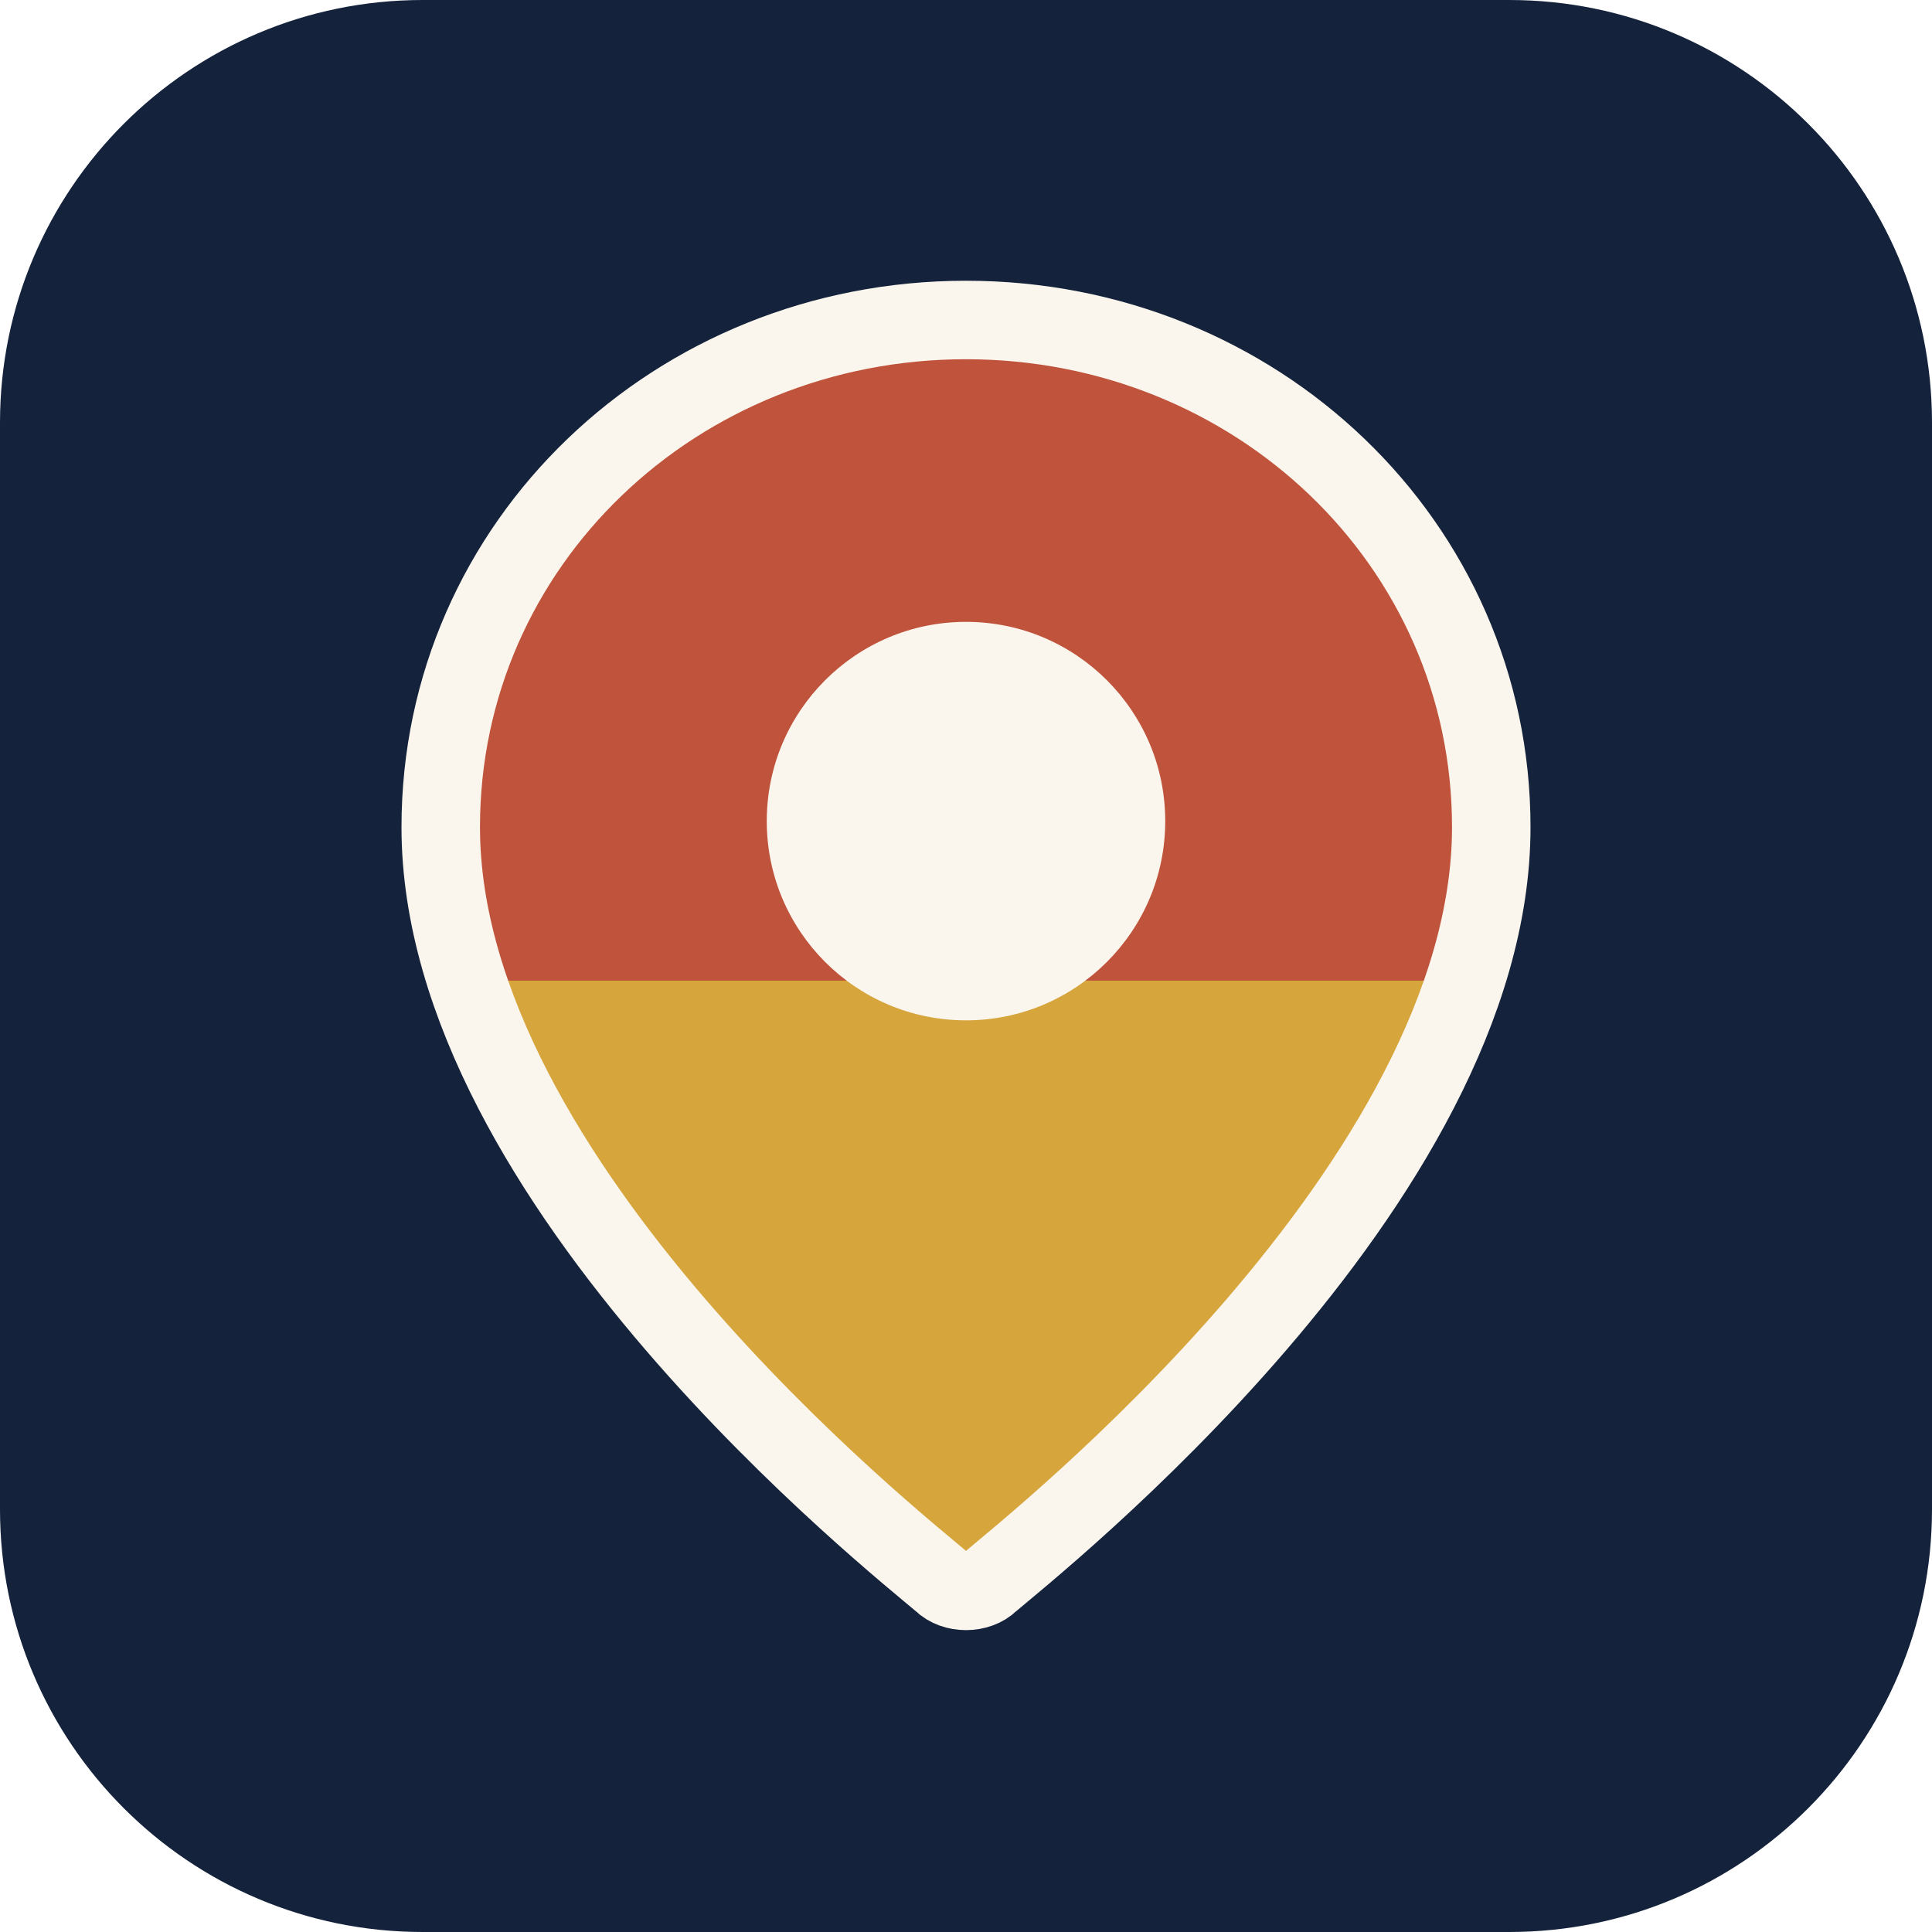
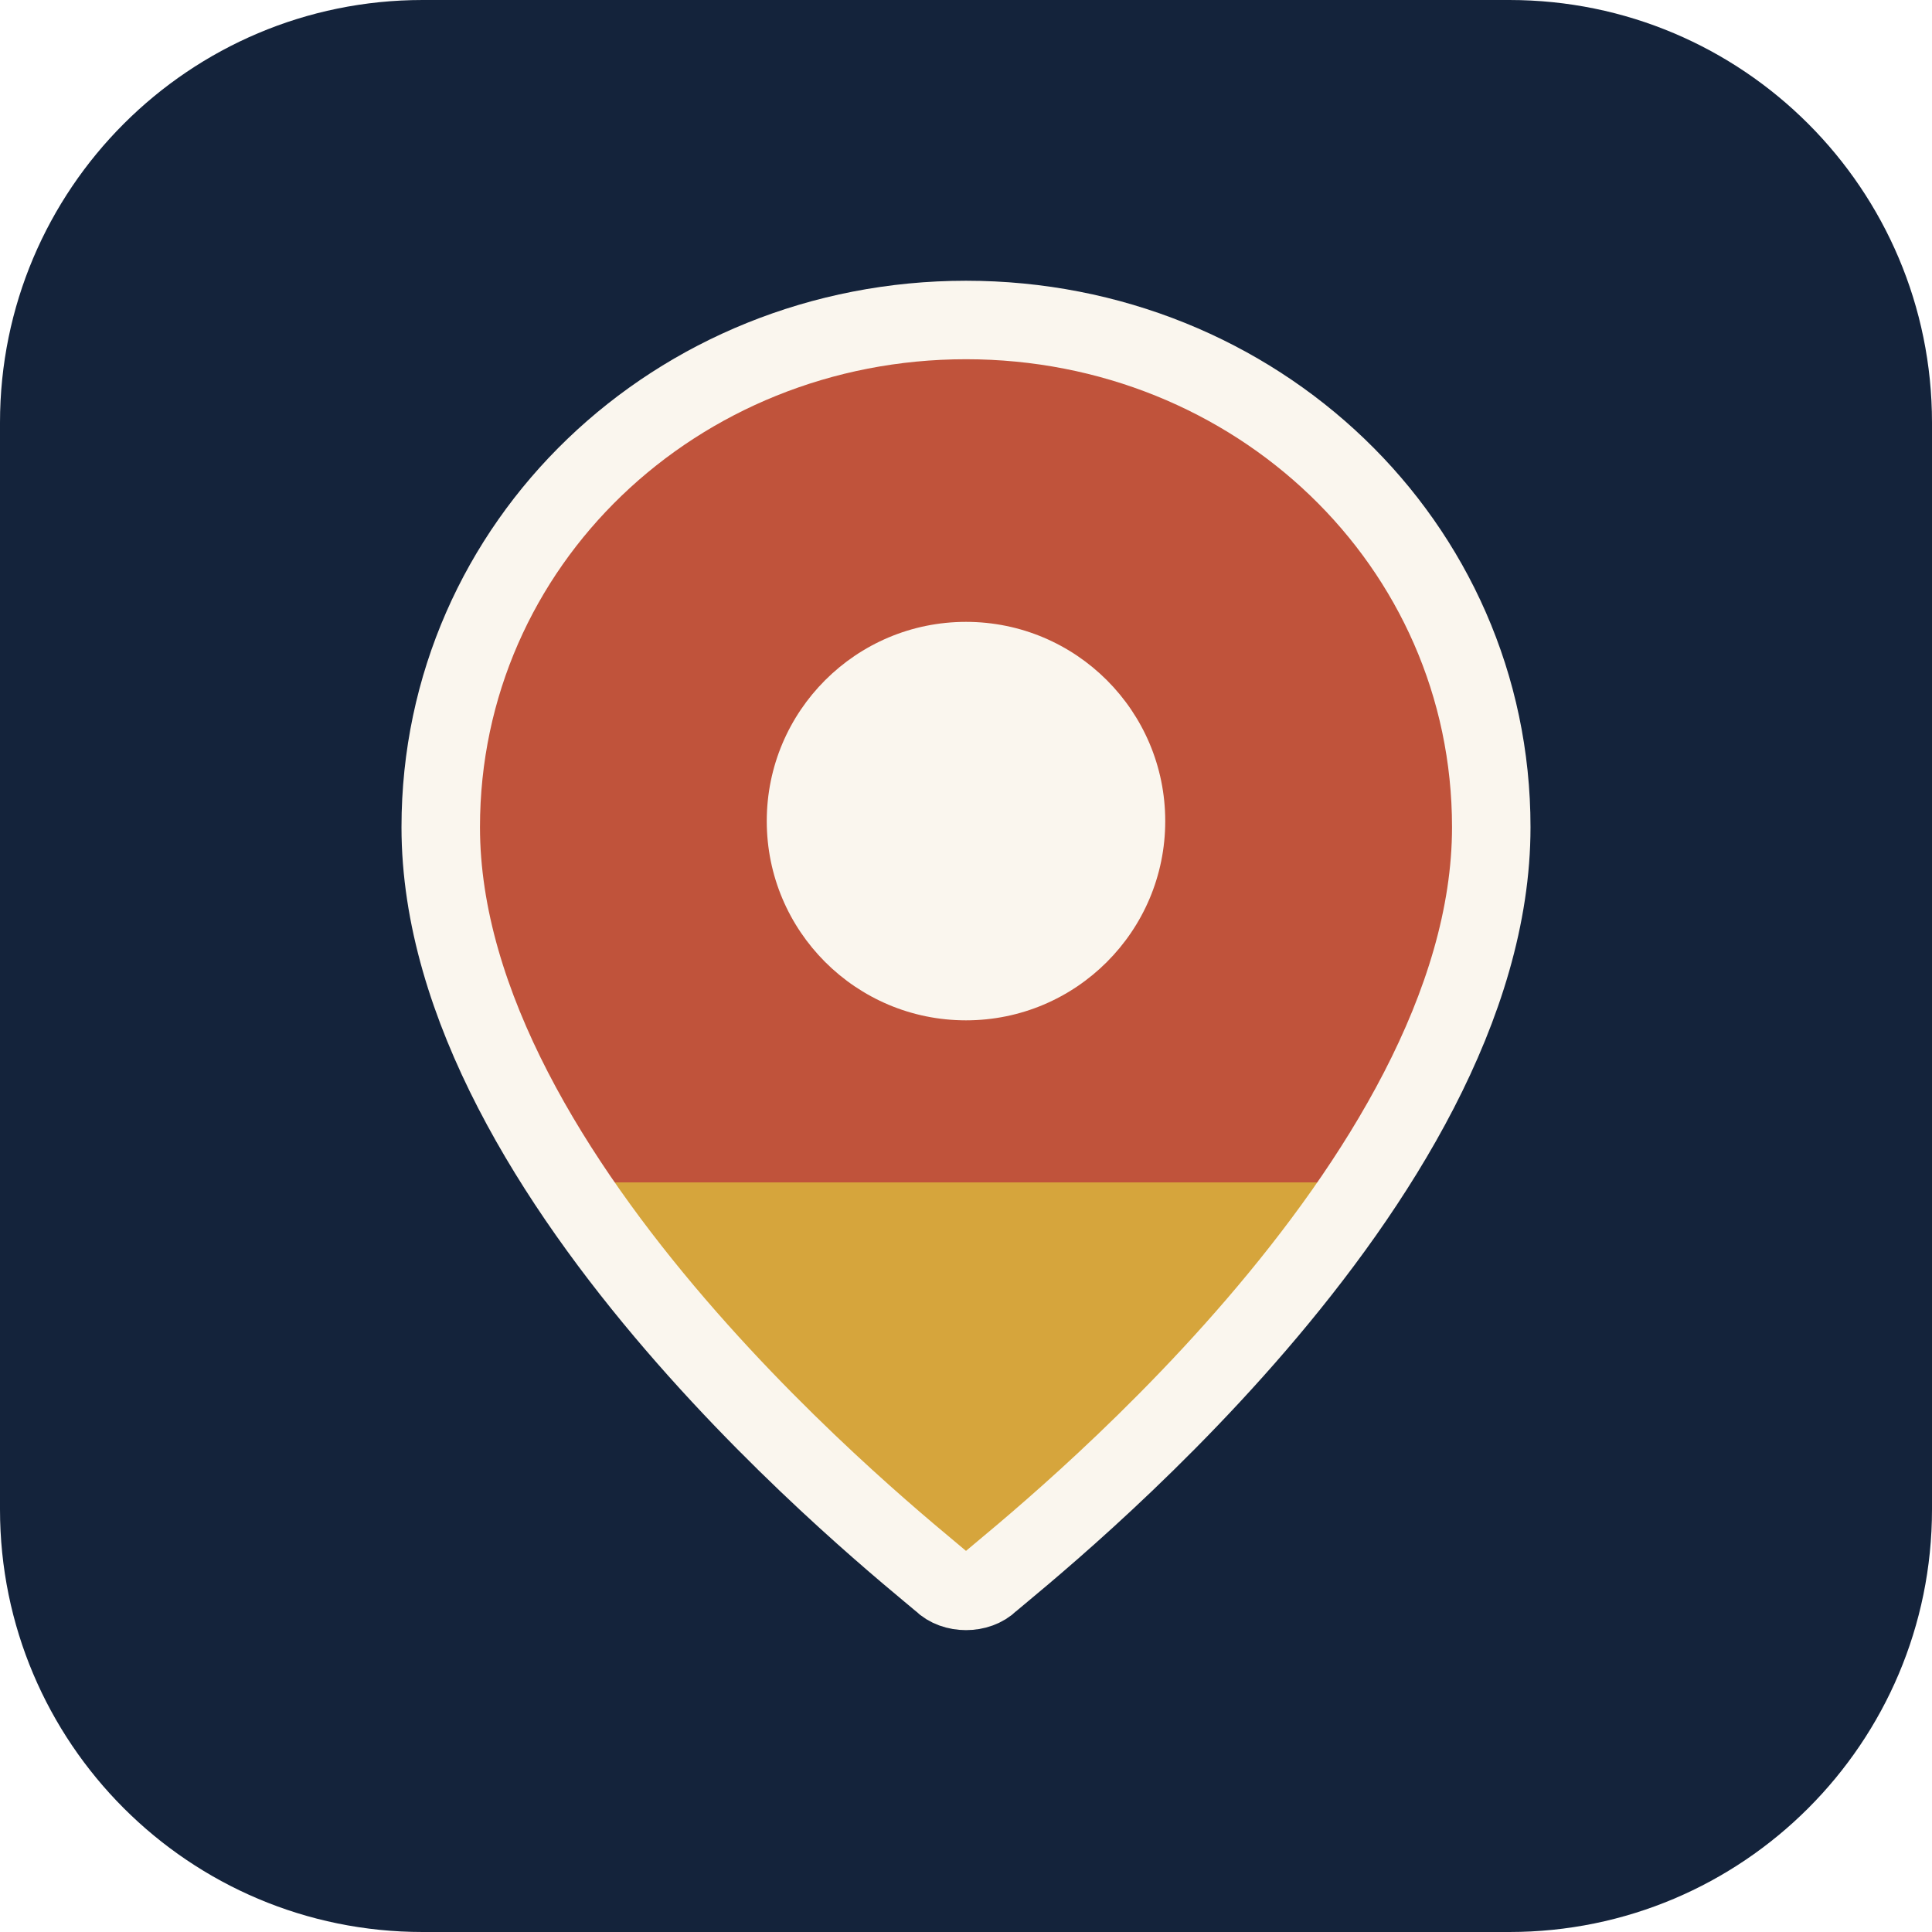
<svg xmlns="http://www.w3.org/2000/svg" viewBox="0 0 32 32" role="img" aria-label="Cuenca Maps">
  <defs>
-     <linearGradient id="cuencaFlag" x1="0" y1="0" x2="0" y2="1">
+     <linearGradient id="cuencaFlag" gradientUnits="userSpaceOnUse" x1="16" y1="5.3" x2="16" y2="26.3">
      <stop offset="0%" stop-color="#c0533b" />
-       <stop offset="52%" stop-color="#c0533b" />
-       <stop offset="52%" stop-color="#d6a53c" />
+       <stop offset="68%" stop-color="#c0533b" />
+       <stop offset="68%" stop-color="#d6a53c" />
      <stop offset="100%" stop-color="#d6a53c" />
    </linearGradient>
  </defs>
  <rect width="32" height="32" rx="7" fill="#14233b" />
  <path d="M16 5.3c-4.8 0-8.7 3.7-8.7 8.4 0 5.9 7.6 11.9 8.3 12.5.2.2.6.2.8 0 .7-.6 8.3-6.6 8.3-12.5 0-4.7-3.9-8.4-8.7-8.4z" fill="url(#cuencaFlag)" stroke="#faf6ee" stroke-width="1.3" />
  <circle cx="16" cy="13.6" r="3.3" fill="#faf6ee" />
</svg>
